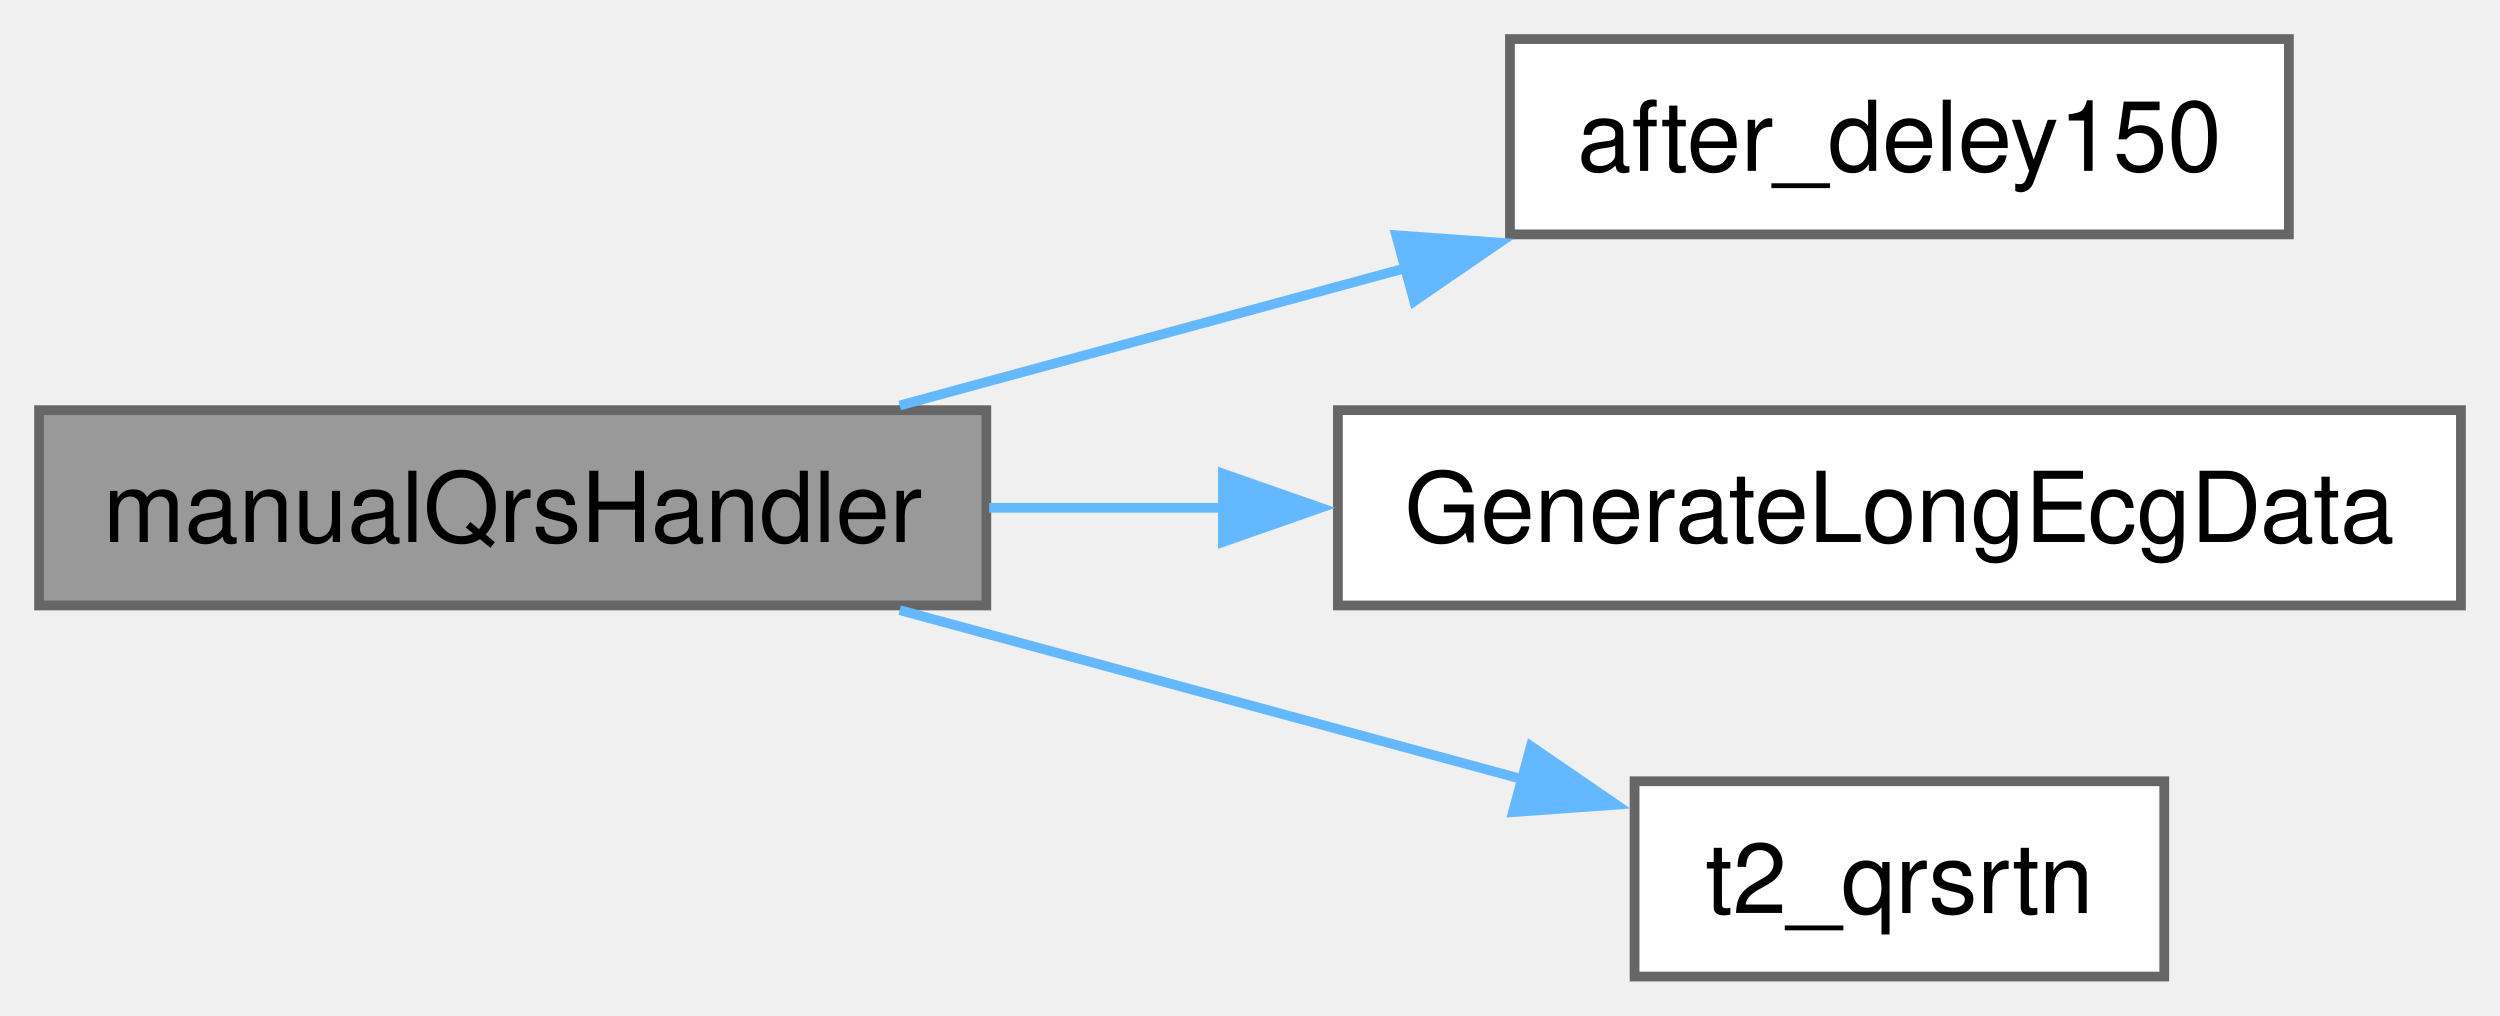
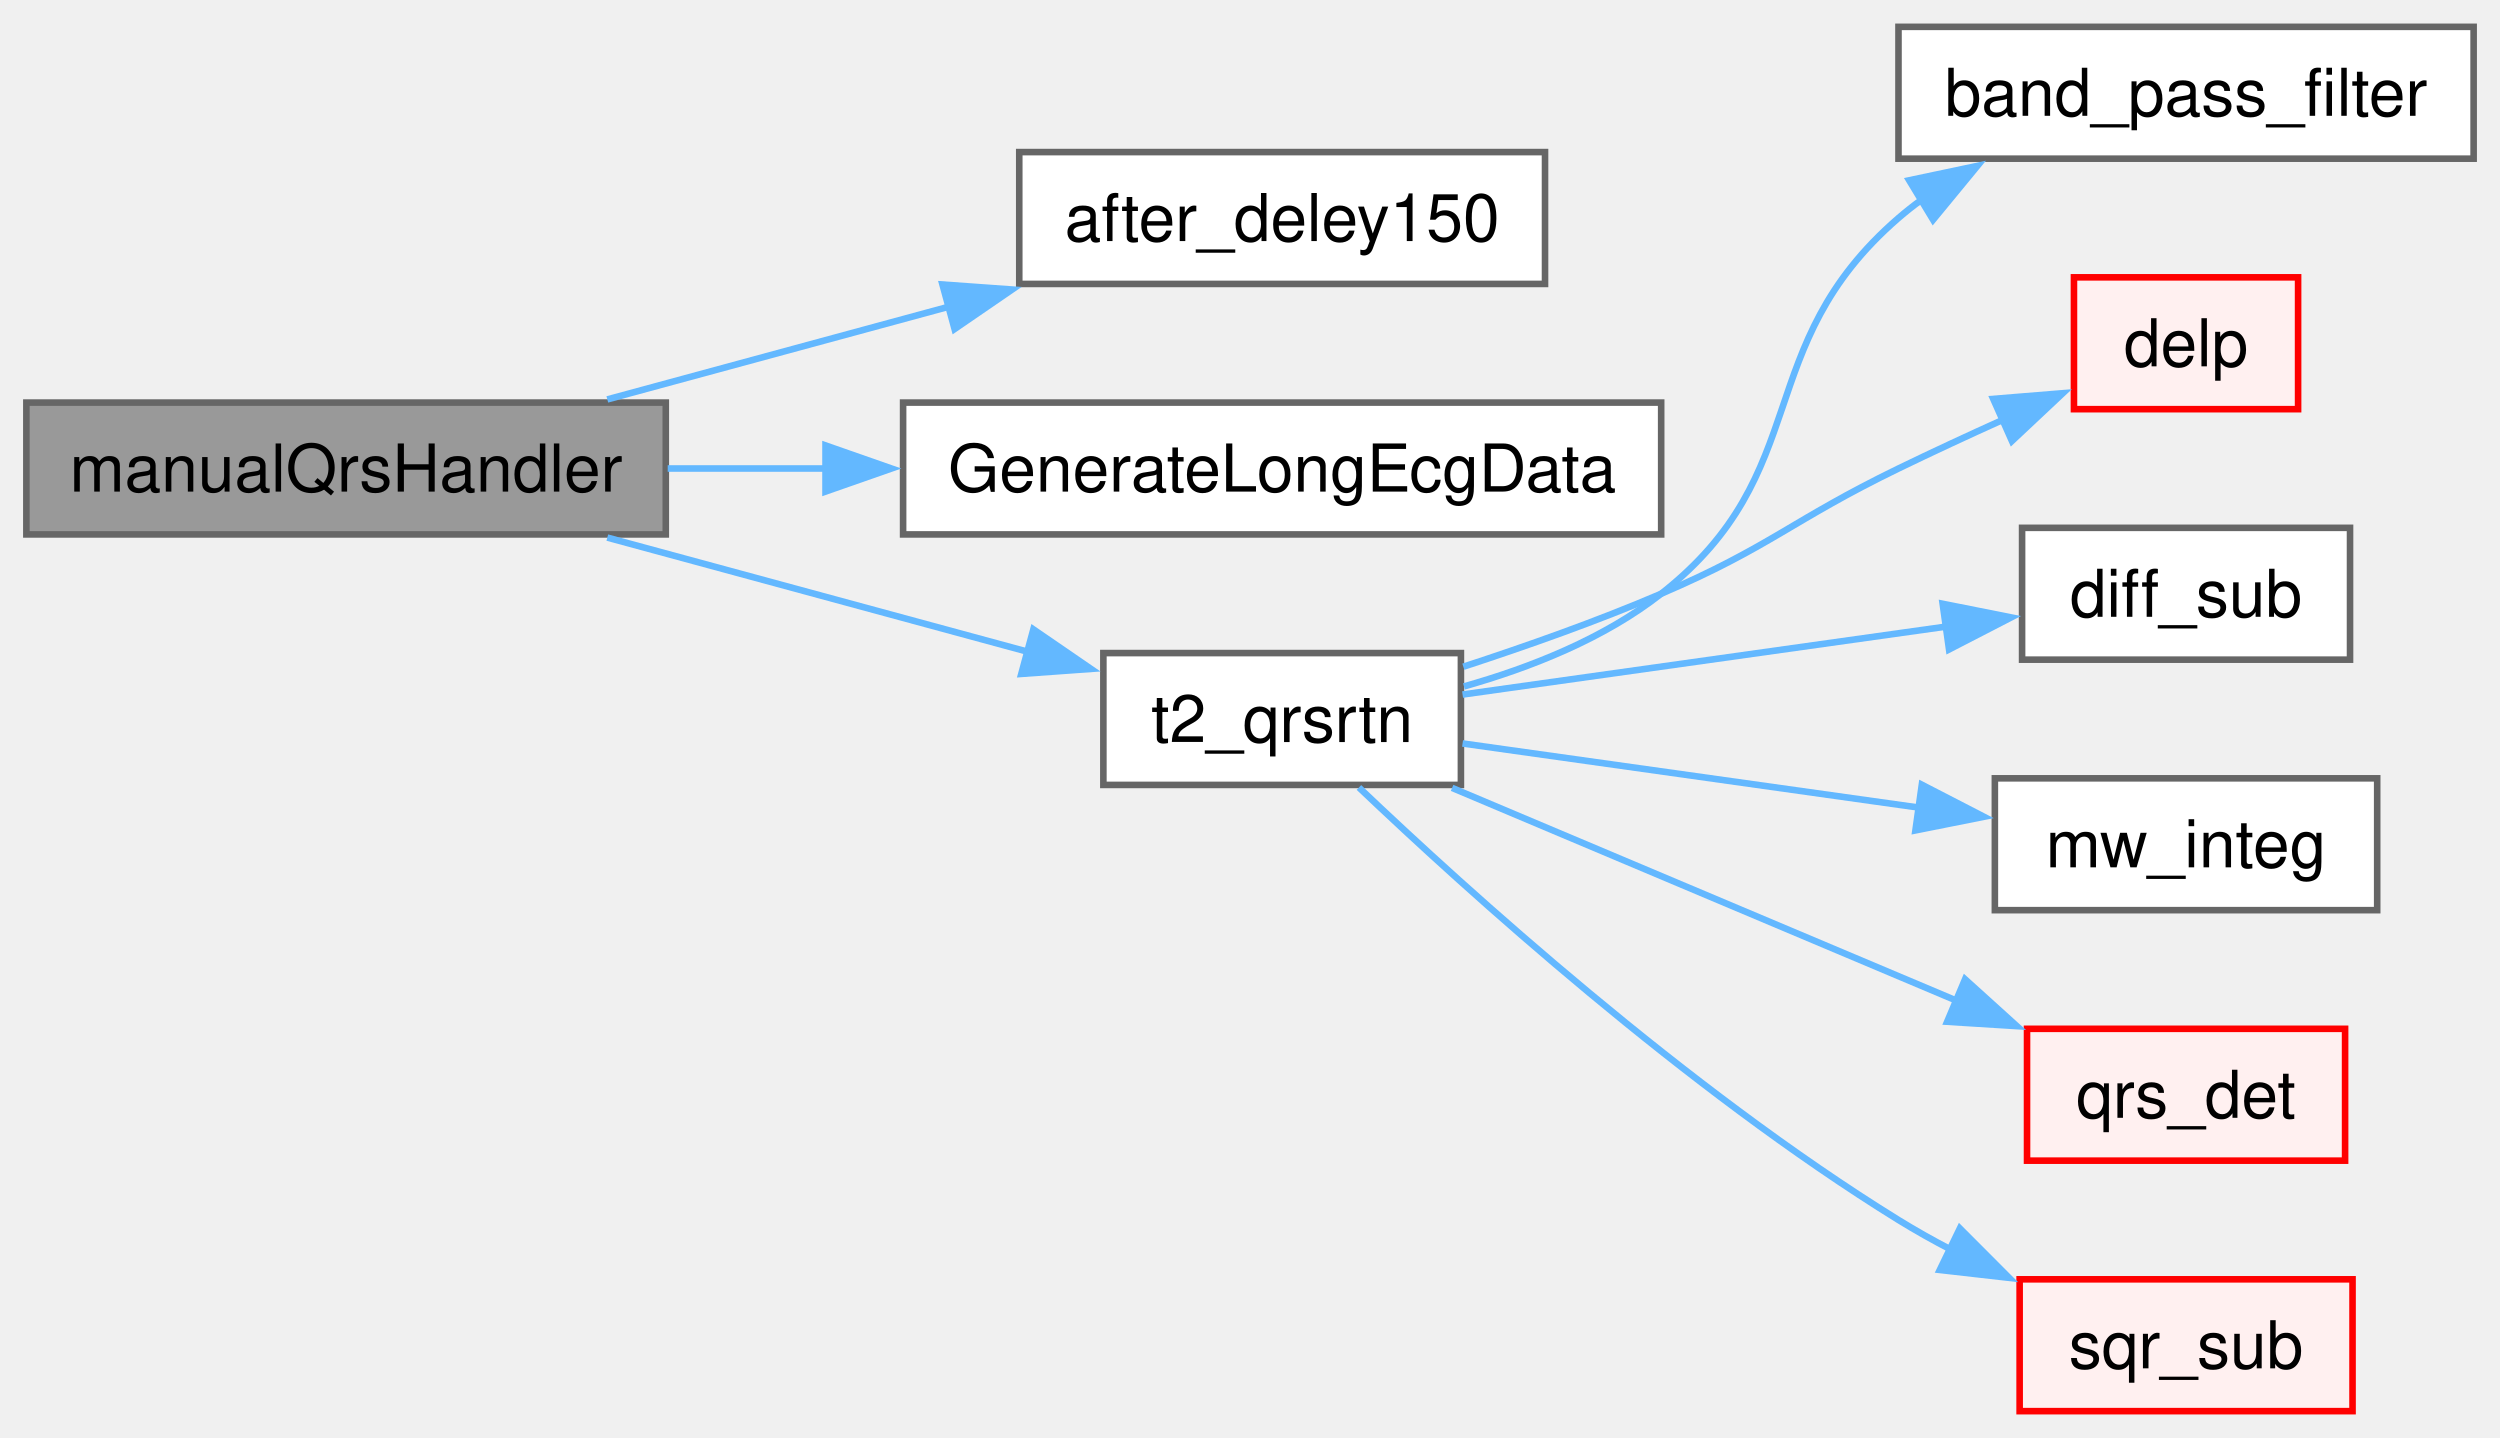
- <svg xmlns="http://www.w3.org/2000/svg" xmlns:xlink="http://www.w3.org/1999/xlink" width="256pt" height="104pt" viewBox="0.00 0.00 256.00 104.00">
-   <g id="graph0" class="graph" transform="scale(1 1) rotate(0) translate(4 100)">
+ <svg xmlns="http://www.w3.org/2000/svg" xmlns:xlink="http://www.w3.org/1999/xlink" width="379pt" height="218pt" viewBox="0.00 0.00 379.25 218.00">
+   <g id="graph0" class="graph" transform="scale(1 1) rotate(0) translate(4 214)">
    <g id="Node000001" class="node">
      <g id="a_Node000001">
        <a xlink:title=" ">
-           <polygon fill="#999999" stroke="#666666" points="97,-58 0,-58 0,-38 97,-38 97,-58" />
-           <text text-anchor="middle" x="48.5" y="-44.5" font-family="Helvetica,sans-Serif" font-size="10.00">manualQrsHandler</text>
+           <polygon fill="#999999" stroke="#666666" points="97,-153 0,-153 0,-133 97,-133 97,-153" />
+           <text text-anchor="middle" x="48.5" y="-139.5" font-family="Helvetica,sans-Serif" font-size="10.00">manualQrsHandler</text>
        </a>
      </g>
    </g>
    <g id="Node000002" class="node">
      <g id="a_Node000002">
        <a xlink:href="_qrs2_8c.html#a5256314c2dea4e392f6fe8c0305f8e75" target="_top" xlink:title=" ">
-           <polygon fill="white" stroke="#666666" points="230.38,-96 150.62,-96 150.62,-76 230.38,-76 230.38,-96" />
-           <text text-anchor="middle" x="190.5" y="-82.5" font-family="Helvetica,sans-Serif" font-size="10.00">after_deley150</text>
+           <polygon fill="white" stroke="#666666" points="230.38,-191 150.62,-191 150.62,-171 230.38,-171 230.38,-191" />
+           <text text-anchor="middle" x="190.5" y="-177.5" font-family="Helvetica,sans-Serif" font-size="10.00">after_deley150</text>
        </a>
      </g>
    </g>
    <g id="edge1_Node000001_Node000002" class="edge">
      <g id="a_edge1_Node000001_Node000002">
        <a xlink:title=" ">
-           <path fill="none" stroke="#63b8ff" d="M88.13,-58.48C104.19,-62.85 123.04,-67.96 140.1,-72.59" />
-           <polygon fill="#63b8ff" stroke="#63b8ff" points="138.97,-75.91 149.54,-75.15 140.81,-69.16 138.97,-75.91" />
+           <path fill="none" stroke="#63b8ff" d="M88.13,-153.48C104.19,-157.85 123.04,-162.96 140.1,-167.59" />
+           <polygon fill="#63b8ff" stroke="#63b8ff" points="138.97,-170.91 149.54,-170.15 140.81,-164.16 138.97,-170.91" />
        </a>
      </g>
    </g>
    <g id="Node000003" class="node">
      <g id="a_Node000003">
-         <a xlink:href="spi__receive_8c.html#a749d726a9c18205e684074afb8e7fb1a" target="_top" xlink:title=" ">
-           <polygon fill="white" stroke="#666666" points="248,-58 133,-58 133,-38 248,-38 248,-58" />
-           <text text-anchor="middle" x="190.5" y="-44.5" font-family="Helvetica,sans-Serif" font-size="10.00">GenerateLongEcgData</text>
+         <a xlink:href="spi__receive_8c.html#a749d726a9c18205e684074afb8e7fb1a" target="_top" xlink:title="ヘッダーとECGデータを結合してlong型データを生成する">
+           <polygon fill="white" stroke="#666666" points="248,-153 133,-153 133,-133 248,-133 248,-153" />
+           <text text-anchor="middle" x="190.5" y="-139.5" font-family="Helvetica,sans-Serif" font-size="10.00">GenerateLongEcgData</text>
        </a>
      </g>
    </g>
    <g id="edge2_Node000001_Node000003" class="edge">
      <g id="a_edge2_Node000001_Node000003">
        <a xlink:title=" ">
-           <path fill="none" stroke="#63b8ff" d="M97.29,-48C105.04,-48 113.2,-48 121.33,-48" />
-           <polygon fill="#63b8ff" stroke="#63b8ff" points="121.23,-51.5 131.23,-48 121.23,-44.5 121.23,-51.5" />
+           <path fill="none" stroke="#63b8ff" d="M97.29,-143C105.04,-143 113.2,-143 121.33,-143" />
+           <polygon fill="#63b8ff" stroke="#63b8ff" points="121.23,-146.5 131.23,-143 121.23,-139.5 121.23,-146.5" />
        </a>
      </g>
    </g>
    <g id="Node000004" class="node">
      <g id="a_Node000004">
        <a xlink:href="_qrs2_8c.html#a15dda4f2ebff3d8679d669d7dcc879ff" target="_top" xlink:title=" ">
-           <polygon fill="white" stroke="#666666" points="217.62,-20 163.38,-20 163.38,0 217.62,0 217.62,-20" />
-           <text text-anchor="middle" x="190.5" y="-6.5" font-family="Helvetica,sans-Serif" font-size="10.00">t2_qrsrtn</text>
+           <polygon fill="white" stroke="#666666" points="217.62,-115 163.38,-115 163.38,-95 217.62,-95 217.62,-115" />
+           <text text-anchor="middle" x="190.5" y="-101.5" font-family="Helvetica,sans-Serif" font-size="10.00">t2_qrsrtn</text>
        </a>
      </g>
    </g>
    <g id="edge3_Node000001_Node000004" class="edge">
      <g id="a_edge3_Node000001_Node000004">
        <a xlink:title=" ">
-           <path fill="none" stroke="#63b8ff" d="M88.13,-37.52C108.02,-32.12 132.17,-25.56 151.91,-20.2" />
-           <polygon fill="#63b8ff" stroke="#63b8ff" points="152.76,-23.6 161.5,-17.6 150.93,-16.84 152.76,-23.6" />
+           <path fill="none" stroke="#63b8ff" d="M88.13,-132.52C108.02,-127.12 132.17,-120.56 151.91,-115.2" />
+           <polygon fill="#63b8ff" stroke="#63b8ff" points="152.76,-118.6 161.5,-112.6 150.93,-111.84 152.76,-118.6" />
+         </a>
+       </g>
+     </g>
+     <g id="Node000005" class="node">
+       <g id="a_Node000005">
+         <a xlink:href="_qrs2_8c.html#a26ecaa5cd6b6742886005a4215305c66" target="_top" xlink:title=" ">
+           <polygon fill="white" stroke="#666666" points="371.25,-210 284,-210 284,-190 371.25,-190 371.25,-210" />
+           <text text-anchor="middle" x="327.62" y="-196.5" font-family="Helvetica,sans-Serif" font-size="10.00">band_pass_filter</text>
+         </a>
+       </g>
+     </g>
+     <g id="edge4_Node000004_Node000005" class="edge">
+       <g id="a_edge4_Node000004_Node000005">
+         <a xlink:title=" ">
+           <path fill="none" stroke="#63b8ff" d="M218.08,-109.94C228.2,-112.8 239.37,-117.22 248,-124 271.56,-142.51 261.34,-161.39 284,-181 285.1,-181.95 286.26,-182.87 287.46,-183.74" />
+           <polygon fill="#63b8ff" stroke="#63b8ff" points="285.62,-186.72 295.98,-188.91 289.25,-180.73 285.62,-186.72" />
+         </a>
+       </g>
+     </g>
+     <g id="Node000006" class="node">
+       <g id="a_Node000006">
+         <a xlink:href="_qrs2_8c.html#aac577e93ac47cf2cfd1a3aaf68bbfbcc" target="_top" xlink:title=" ">
+           <polygon fill="#fff0f0" stroke="red" points="344.62,-172 310.62,-172 310.62,-152 344.62,-152 344.62,-172" />
+           <text text-anchor="middle" x="327.62" y="-158.5" font-family="Helvetica,sans-Serif" font-size="10.00">delp</text>
+         </a>
+       </g>
+     </g>
+     <g id="edge5_Node000004_Node000006" class="edge">
+       <g id="a_edge5_Node000004_Node000006">
+         <a xlink:title=" ">
+           <path fill="none" stroke="#63b8ff" d="M217.99,-112.93C227.57,-116.06 238.39,-119.88 248,-124 264.63,-131.13 267.73,-135.09 284,-143 289.11,-145.48 294.61,-148.03 299.91,-150.42" />
+           <polygon fill="#63b8ff" stroke="#63b8ff" points="298.37,-153.56 308.93,-154.42 301.21,-147.17 298.37,-153.56" />
+         </a>
+       </g>
+     </g>
+     <g id="Node000008" class="node">
+       <g id="a_Node000008">
+         <a xlink:href="_qrs2_8c.html#a934315516b8f52de586d3902e76a6707" target="_top" xlink:title=" ">
+           <polygon fill="white" stroke="#666666" points="352.5,-134 302.75,-134 302.75,-114 352.5,-114 352.5,-134" />
+           <text text-anchor="middle" x="327.62" y="-120.5" font-family="Helvetica,sans-Serif" font-size="10.00">diff_sub</text>
+         </a>
+       </g>
+     </g>
+     <g id="edge6_Node000004_Node000008" class="edge">
+       <g id="a_edge6_Node000004_Node000008">
+         <a xlink:title=" ">
+           <path fill="none" stroke="#63b8ff" d="M217.87,-108.71C238.8,-111.65 268.26,-115.79 291.24,-119.02" />
+           <polygon fill="#63b8ff" stroke="#63b8ff" points="290.7,-122.48 301.09,-120.41 291.67,-115.55 290.7,-122.48" />
+         </a>
+       </g>
+     </g>
+     <g id="Node000009" class="node">
+       <g id="a_Node000009">
+         <a xlink:href="_qrs2_8c.html#a8537195c7819d0baf9fee1fdbb4b2a5d" target="_top" xlink:title=" ">
+           <polygon fill="white" stroke="#666666" points="356.62,-96 298.62,-96 298.62,-76 356.62,-76 356.62,-96" />
+           <text text-anchor="middle" x="327.62" y="-82.5" font-family="Helvetica,sans-Serif" font-size="10.00">mw_integ</text>
+         </a>
+       </g>
+     </g>
+     <g id="edge7_Node000004_Node000009" class="edge">
+       <g id="a_edge7_Node000004_Node000009">
+         <a xlink:title=" ">
+           <path fill="none" stroke="#63b8ff" d="M217.87,-101.29C237.63,-98.51 264.97,-94.67 287.3,-91.53" />
+           <polygon fill="#63b8ff" stroke="#63b8ff" points="287.54,-95.03 296.96,-90.17 286.57,-88.1 287.54,-95.03" />
+         </a>
+       </g>
+     </g>
+     <g id="Node000010" class="node">
+       <g id="a_Node000010">
+         <a xlink:href="_qrs2_8c.html#a71dac6a32fda1375031e49eb6b725f36" target="_top" xlink:title=" ">
+           <polygon fill="#fff0f0" stroke="red" points="351.75,-58 303.5,-58 303.5,-38 351.75,-38 351.75,-58" />
+           <text text-anchor="middle" x="327.62" y="-44.5" font-family="Helvetica,sans-Serif" font-size="10.00">qrs_det</text>
+         </a>
+       </g>
+     </g>
+     <g id="edge8_Node000004_Node000010" class="edge">
+       <g id="a_edge8_Node000004_Node000010">
+         <a xlink:title=" ">
+           <path fill="none" stroke="#63b8ff" d="M216.28,-94.55C237.82,-85.46 269.22,-72.22 293.02,-62.18" />
+           <polygon fill="#63b8ff" stroke="#63b8ff" points="294.1,-65.52 301.96,-58.41 291.38,-59.07 294.1,-65.52" />
+         </a>
+       </g>
+     </g>
+     <g id="Node000014" class="node">
+       <g id="a_Node000014">
+         <a xlink:href="_qrs2_8c.html#a9b176376b1e679caa51cc73e089785dc" target="_top" xlink:title=" ">
+           <polygon fill="#fff0f0" stroke="red" points="352.88,-20 302.38,-20 302.38,0 352.88,0 352.88,-20" />
+           <text text-anchor="middle" x="327.62" y="-6.5" font-family="Helvetica,sans-Serif" font-size="10.00">sqr_sub</text>
+         </a>
+       </g>
+     </g>
+     <g id="edge9_Node000004_Node000014" class="edge">
+       <g id="a_edge9_Node000004_Node000014">
+         <a xlink:title=" ">
+           <path fill="none" stroke="#63b8ff" d="M202.15,-94.61C218.64,-78.91 251.82,-48.89 284,-29 286.56,-27.42 289.28,-25.89 292.05,-24.45" />
+           <polygon fill="#63b8ff" stroke="#63b8ff" points="293.31,-27.72 300.79,-20.22 290.26,-21.42 293.31,-27.72" />
        </a>
      </g>
    </g>
  </g>
</svg>
